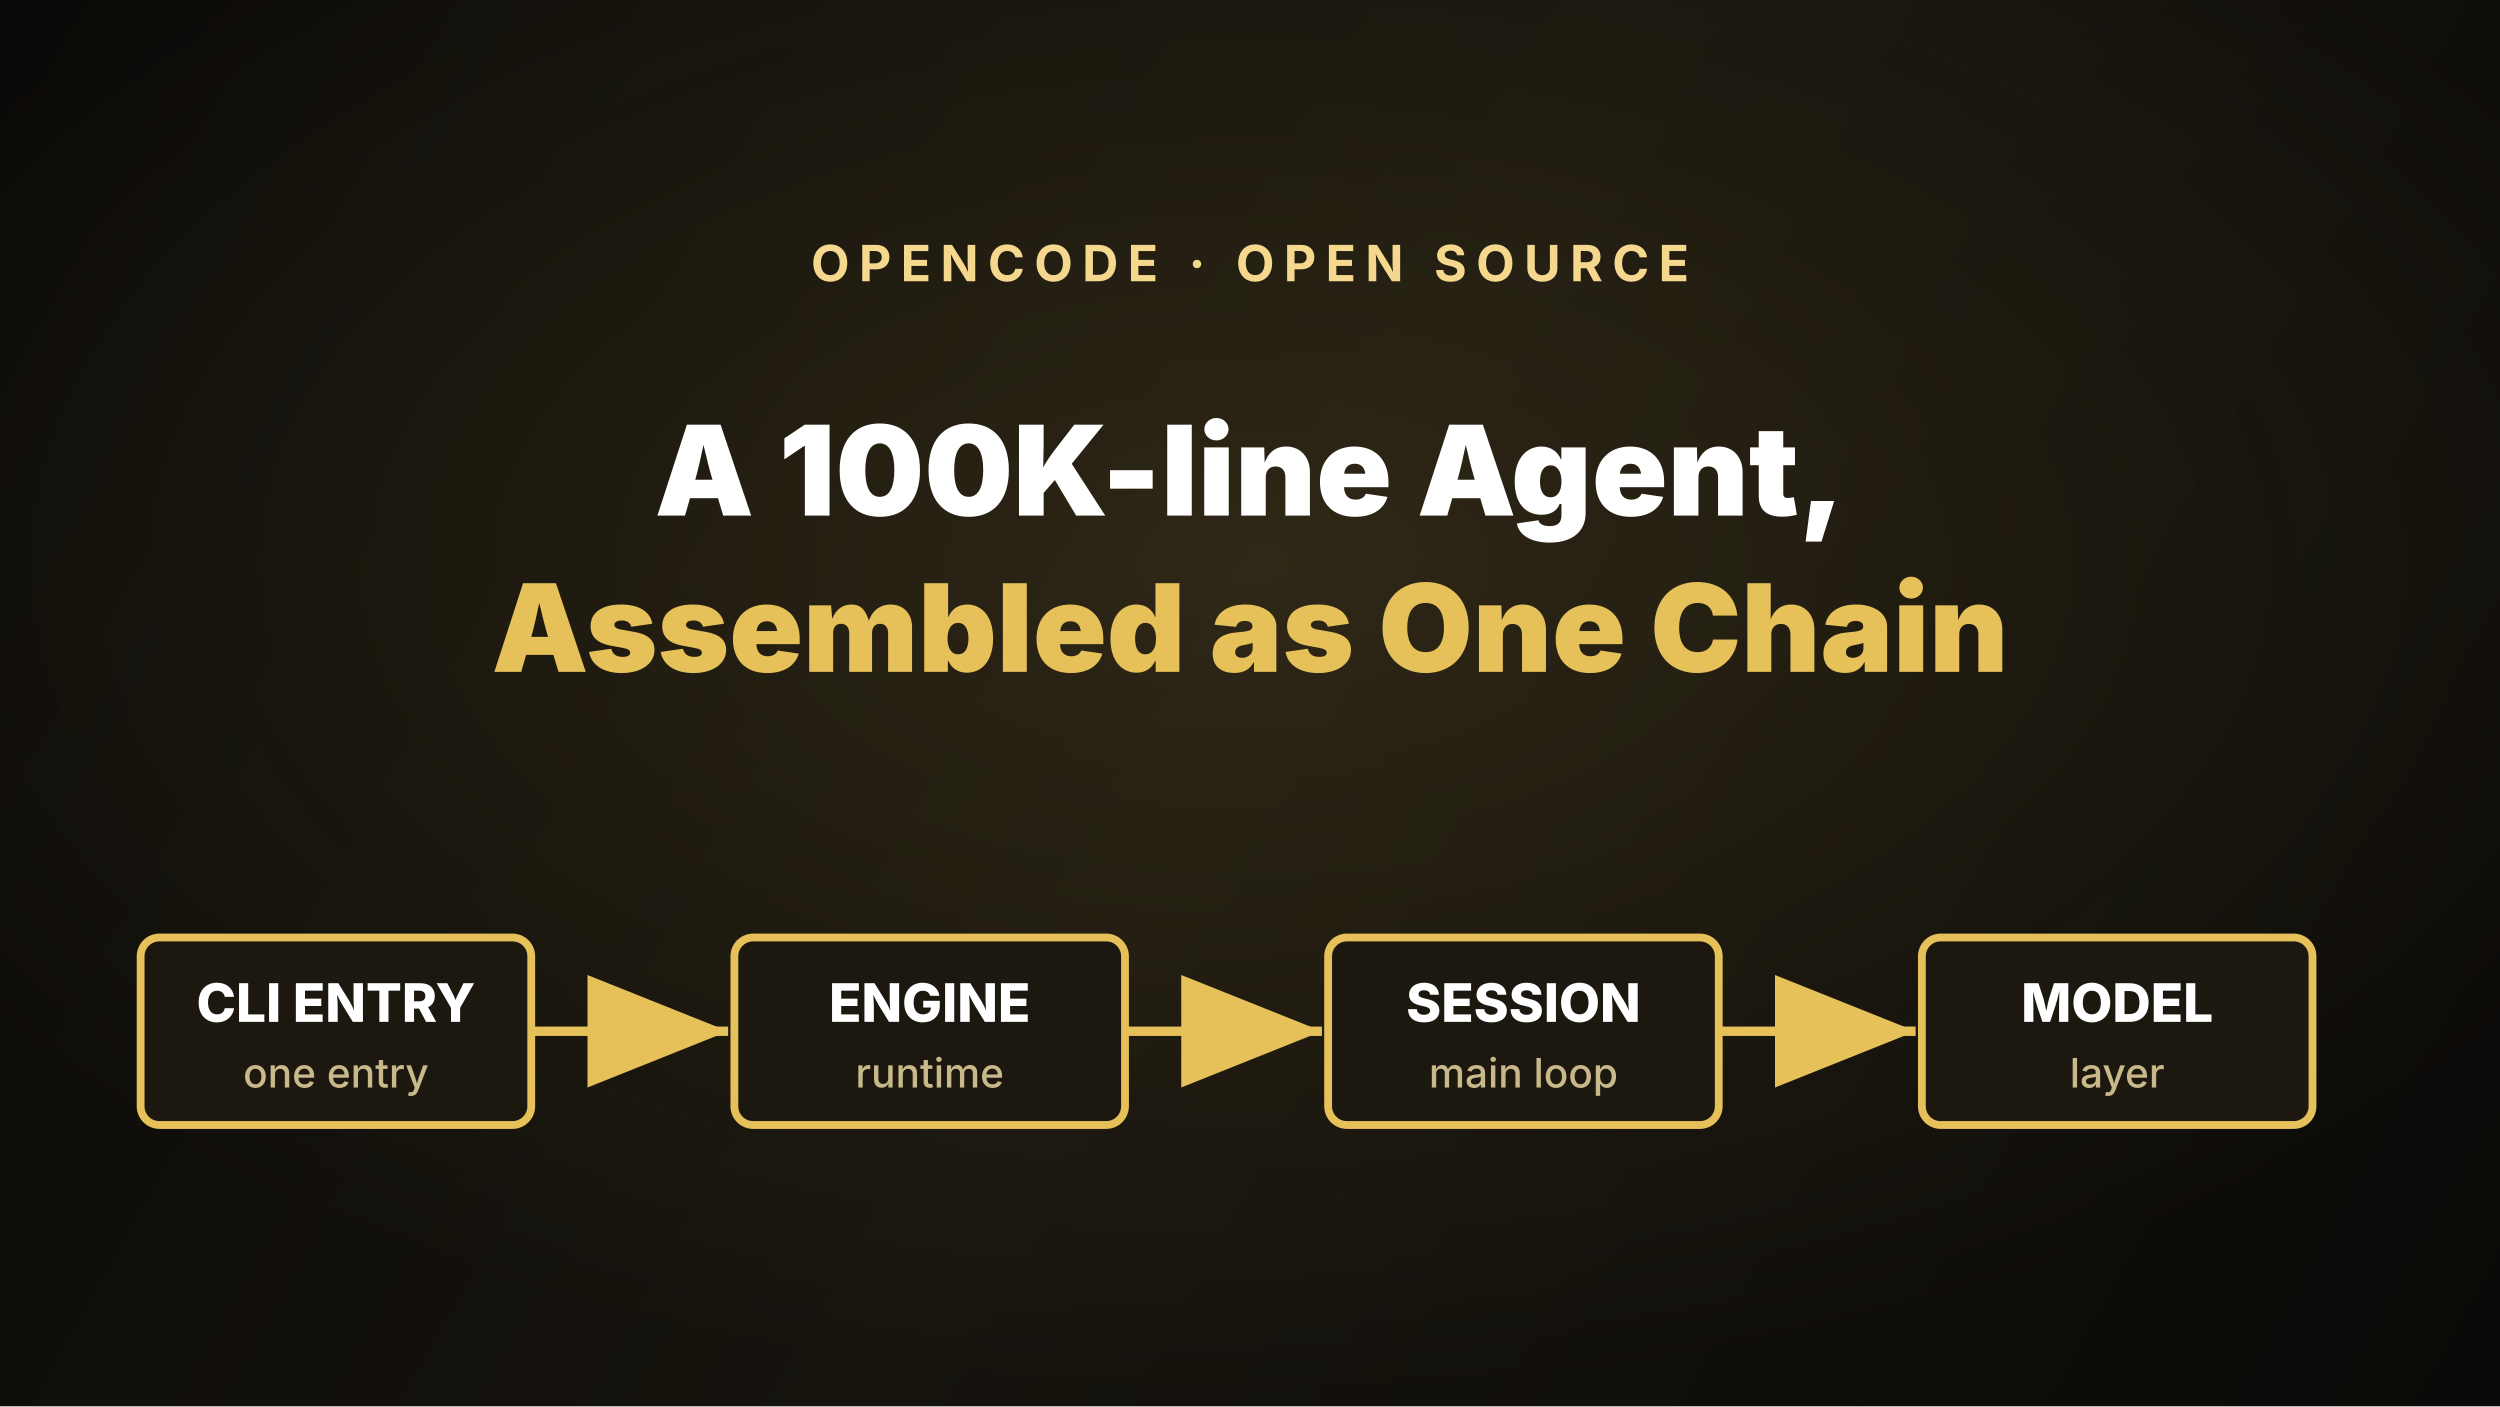
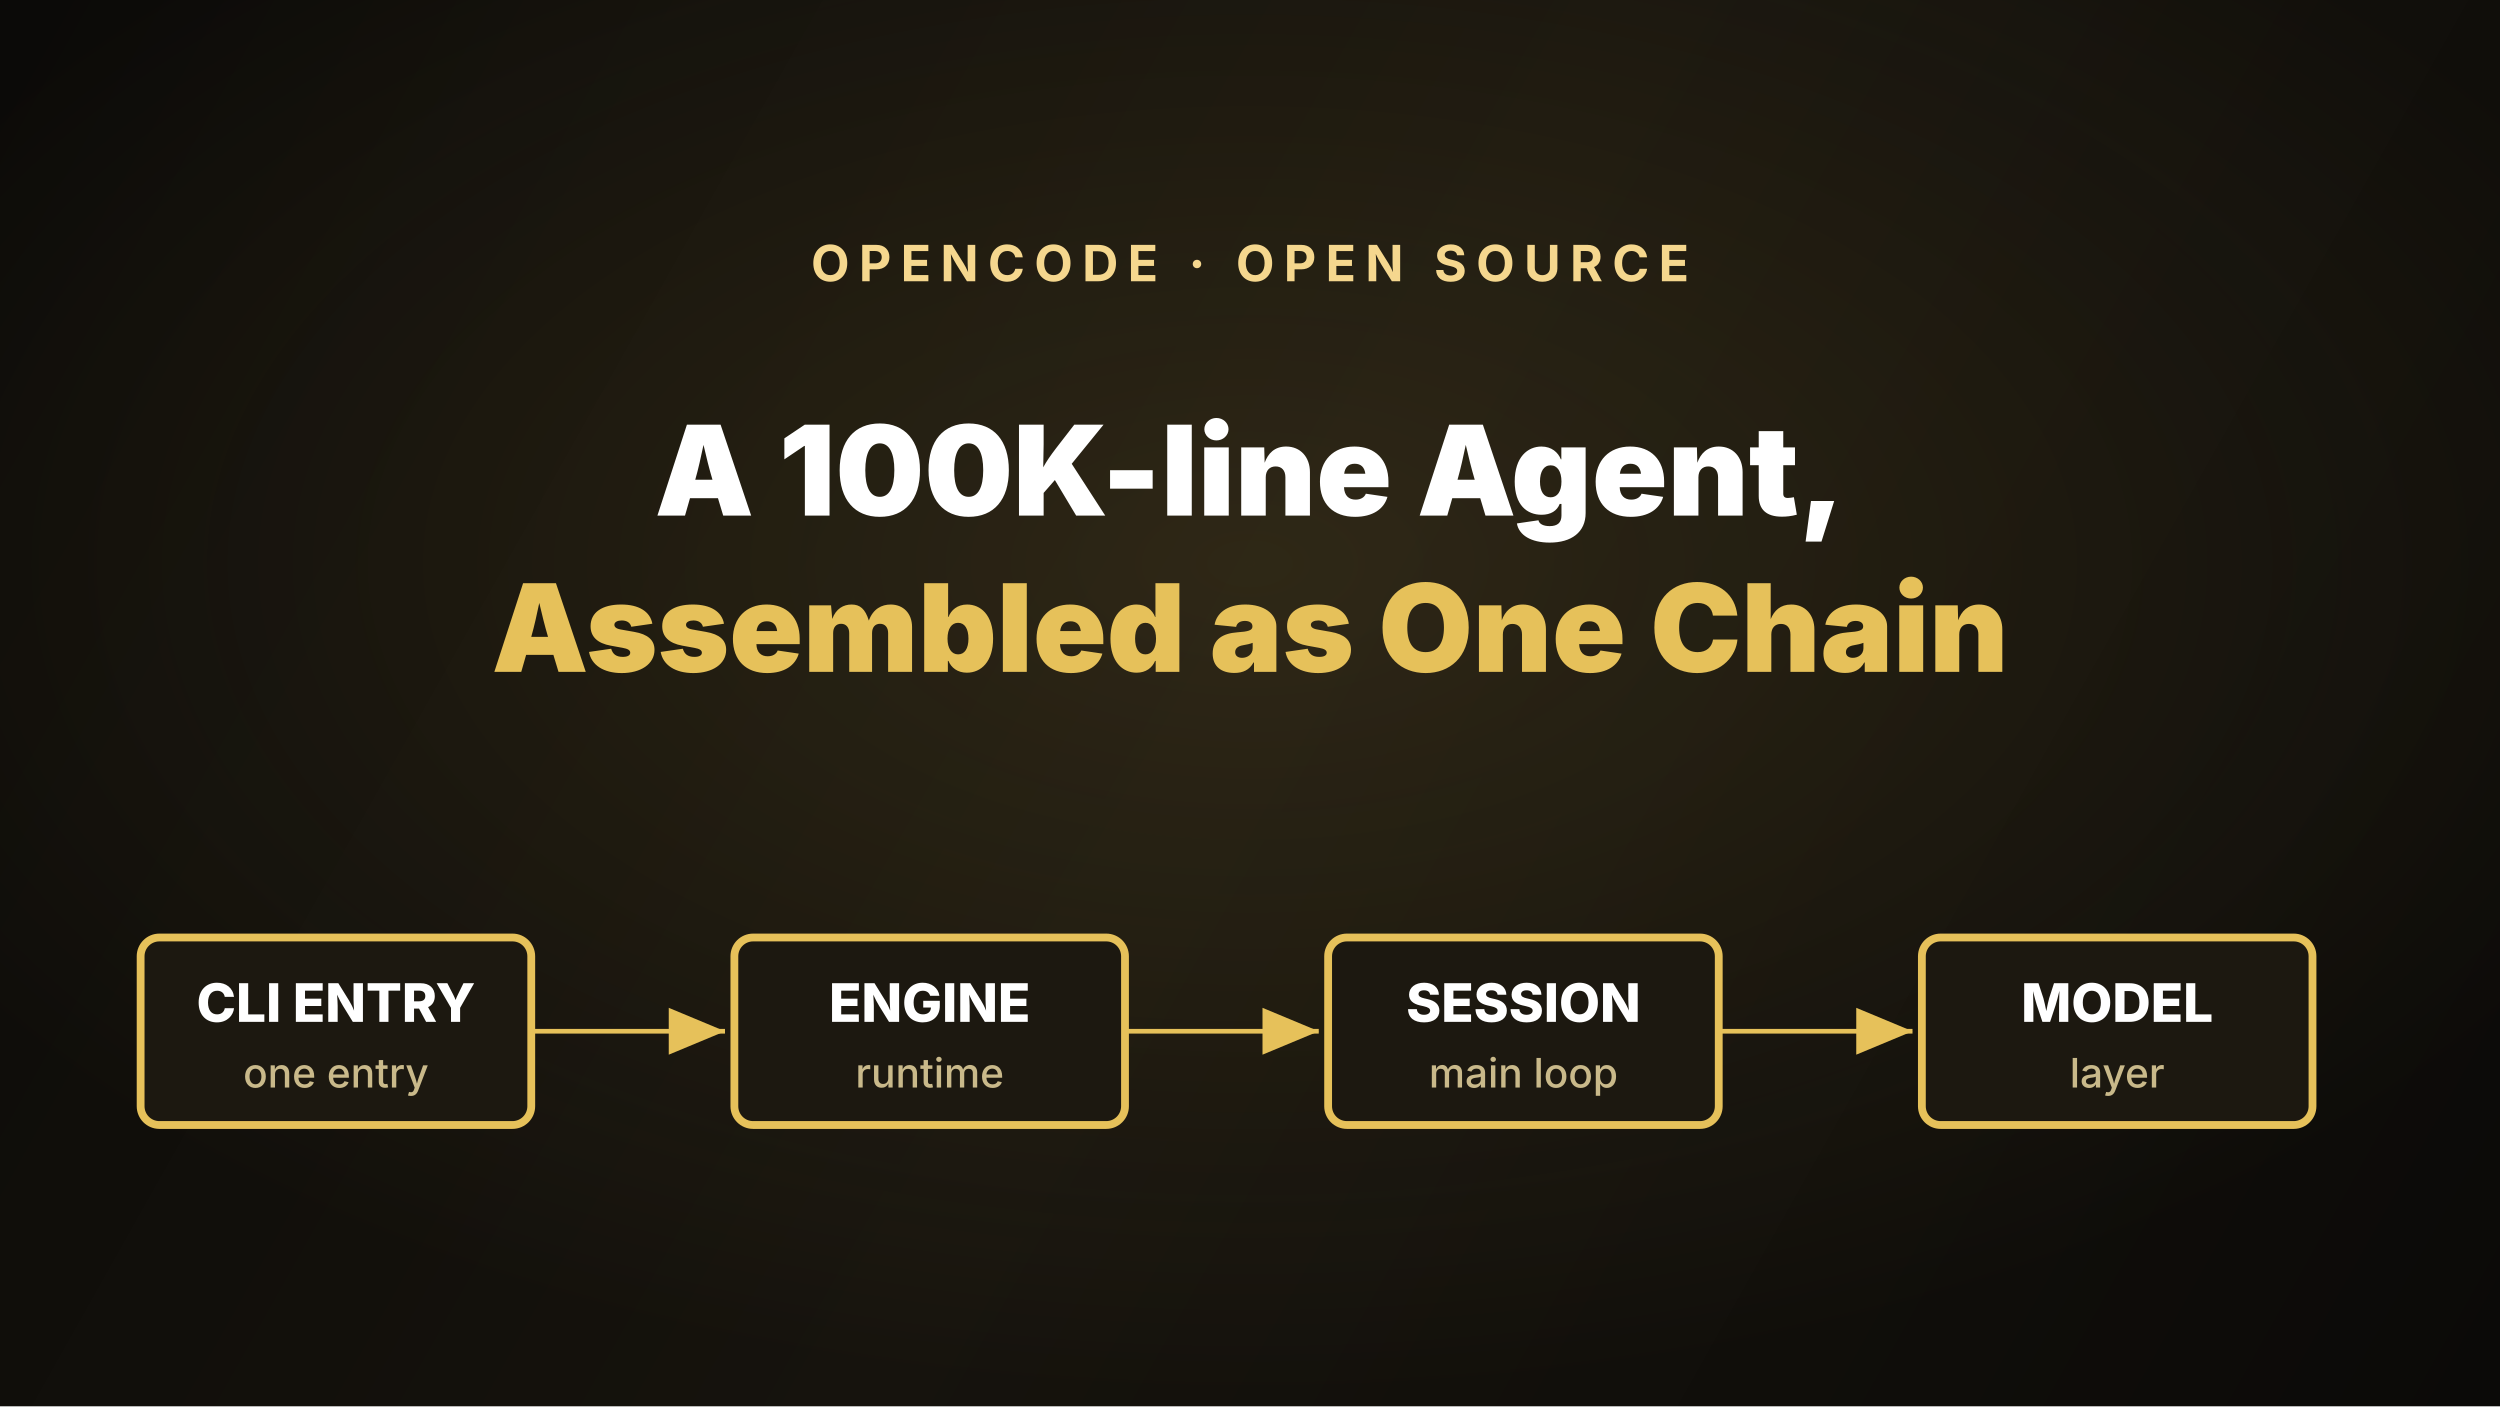
<svg xmlns="http://www.w3.org/2000/svg" viewBox="0 0 1600 900" width="1600" height="900" role="img" aria-label="OpenCode — A 100k-line Agent, Assembled as One Chain">
  <style>
    text { font-family: "Inter", "SF Pro Display", "Segoe UI", Arial, sans-serif; }
    .kicker  { font-size: 32px; font-weight: 700; fill: #f5d78e; letter-spacing: 6px; }
    .title   { font-size: 80px; font-weight: 900; fill: #ffffff; }
    .acc     { font-size: 78px; font-weight: 900; fill: #e6c15a; }
    .sub     { font-size: 40px; font-weight: 500; fill: #d8c9a3; }
    .step    { font-size: 34px; font-weight: 800; fill: #ffffff; }
    .stepsub { font-size: 26px; font-weight: 500; fill: #c9b98a; }
  </style>
  <defs>
    <linearGradient id="bg" x1="0" y1="0" x2="1600" y2="900" gradientUnits="userSpaceOnUse">
      <stop offset="0" stop-color="#0b0a08" />
      <stop offset="0.5" stop-color="#16130d" />
      <stop offset="1" stop-color="#0b0a08" />
    </linearGradient>
    <radialGradient id="blu" cx="0.5" cy="0.4" r="0.6">
      <stop offset="0" stop-color="rgba(230,193,90,0.12)" />
      <stop offset="1" stop-color="rgba(230,193,90,0)" />
    </radialGradient>
-     <marker id="ha" markerWidth="18" markerHeight="12" refX="15" refY="6" orient="auto">
-       <polygon points="0 0, 15 6, 0 12" fill="#e6c15a" />
+     <marker id="ha" markerWidth="14" markerHeight="10" refX="12" refY="5" orient="auto">
+       <polygon points="0 0, 12 5, 0 10" fill="#e6c15a" />
    </marker>
  </defs>
  <rect width="1600" height="900" fill="url(#bg)" />
  <rect width="1600" height="900" fill="url(#blu)" />
  <text x="800" y="180" text-anchor="middle" class="kicker">OPENCODE · OPEN SOURCE</text>
  <text x="800" y="330" text-anchor="middle" class="title">A 100K-line Agent,</text>
  <text x="800" y="430" text-anchor="middle" class="acc">Assembled as One Chain</text>
  <rect x="90" y="600" width="250" height="120" rx="12" fill="#1c1810" stroke="#e6c15a" stroke-width="5" />
  <text x="215" y="654" text-anchor="middle" class="step">CLI ENTRY</text>
  <text x="215" y="696" text-anchor="middle" class="stepsub">one entry</text>
  <rect x="470" y="600" width="250" height="120" rx="12" fill="#1c1810" stroke="#e6c15a" stroke-width="5" />
  <text x="595" y="654" text-anchor="middle" class="step">ENGINE</text>
  <text x="595" y="696" text-anchor="middle" class="stepsub">runtime</text>
  <rect x="850" y="600" width="250" height="120" rx="12" fill="#1c1810" stroke="#e6c15a" stroke-width="5" />
  <text x="975" y="654" text-anchor="middle" class="step">SESSION</text>
  <text x="975" y="696" text-anchor="middle" class="stepsub">main loop</text>
  <rect x="1230" y="600" width="250" height="120" rx="12" fill="#1c1810" stroke="#e6c15a" stroke-width="5" />
  <text x="1355" y="654" text-anchor="middle" class="step">MODEL</text>
  <text x="1355" y="696" text-anchor="middle" class="stepsub">layer</text>
-   <line x1="340" y1="660" x2="466" y2="660" stroke="#e6c15a" stroke-width="6" marker-end="url(#ha)" />
-   <line x1="720" y1="660" x2="846" y2="660" stroke="#e6c15a" stroke-width="6" marker-end="url(#ha)" />
-   <line x1="1100" y1="660" x2="1226" y2="660" stroke="#e6c15a" stroke-width="6" marker-end="url(#ha)" />
+   <line x1="342" y1="660" x2="464" y2="660" stroke="#e6c15a" stroke-width="3" marker-end="url(#ha)" />
+   <line x1="722" y1="660" x2="844" y2="660" stroke="#e6c15a" stroke-width="3" marker-end="url(#ha)" />
+   <line x1="1102" y1="660" x2="1224" y2="660" stroke="#e6c15a" stroke-width="3" marker-end="url(#ha)" />
</svg>
